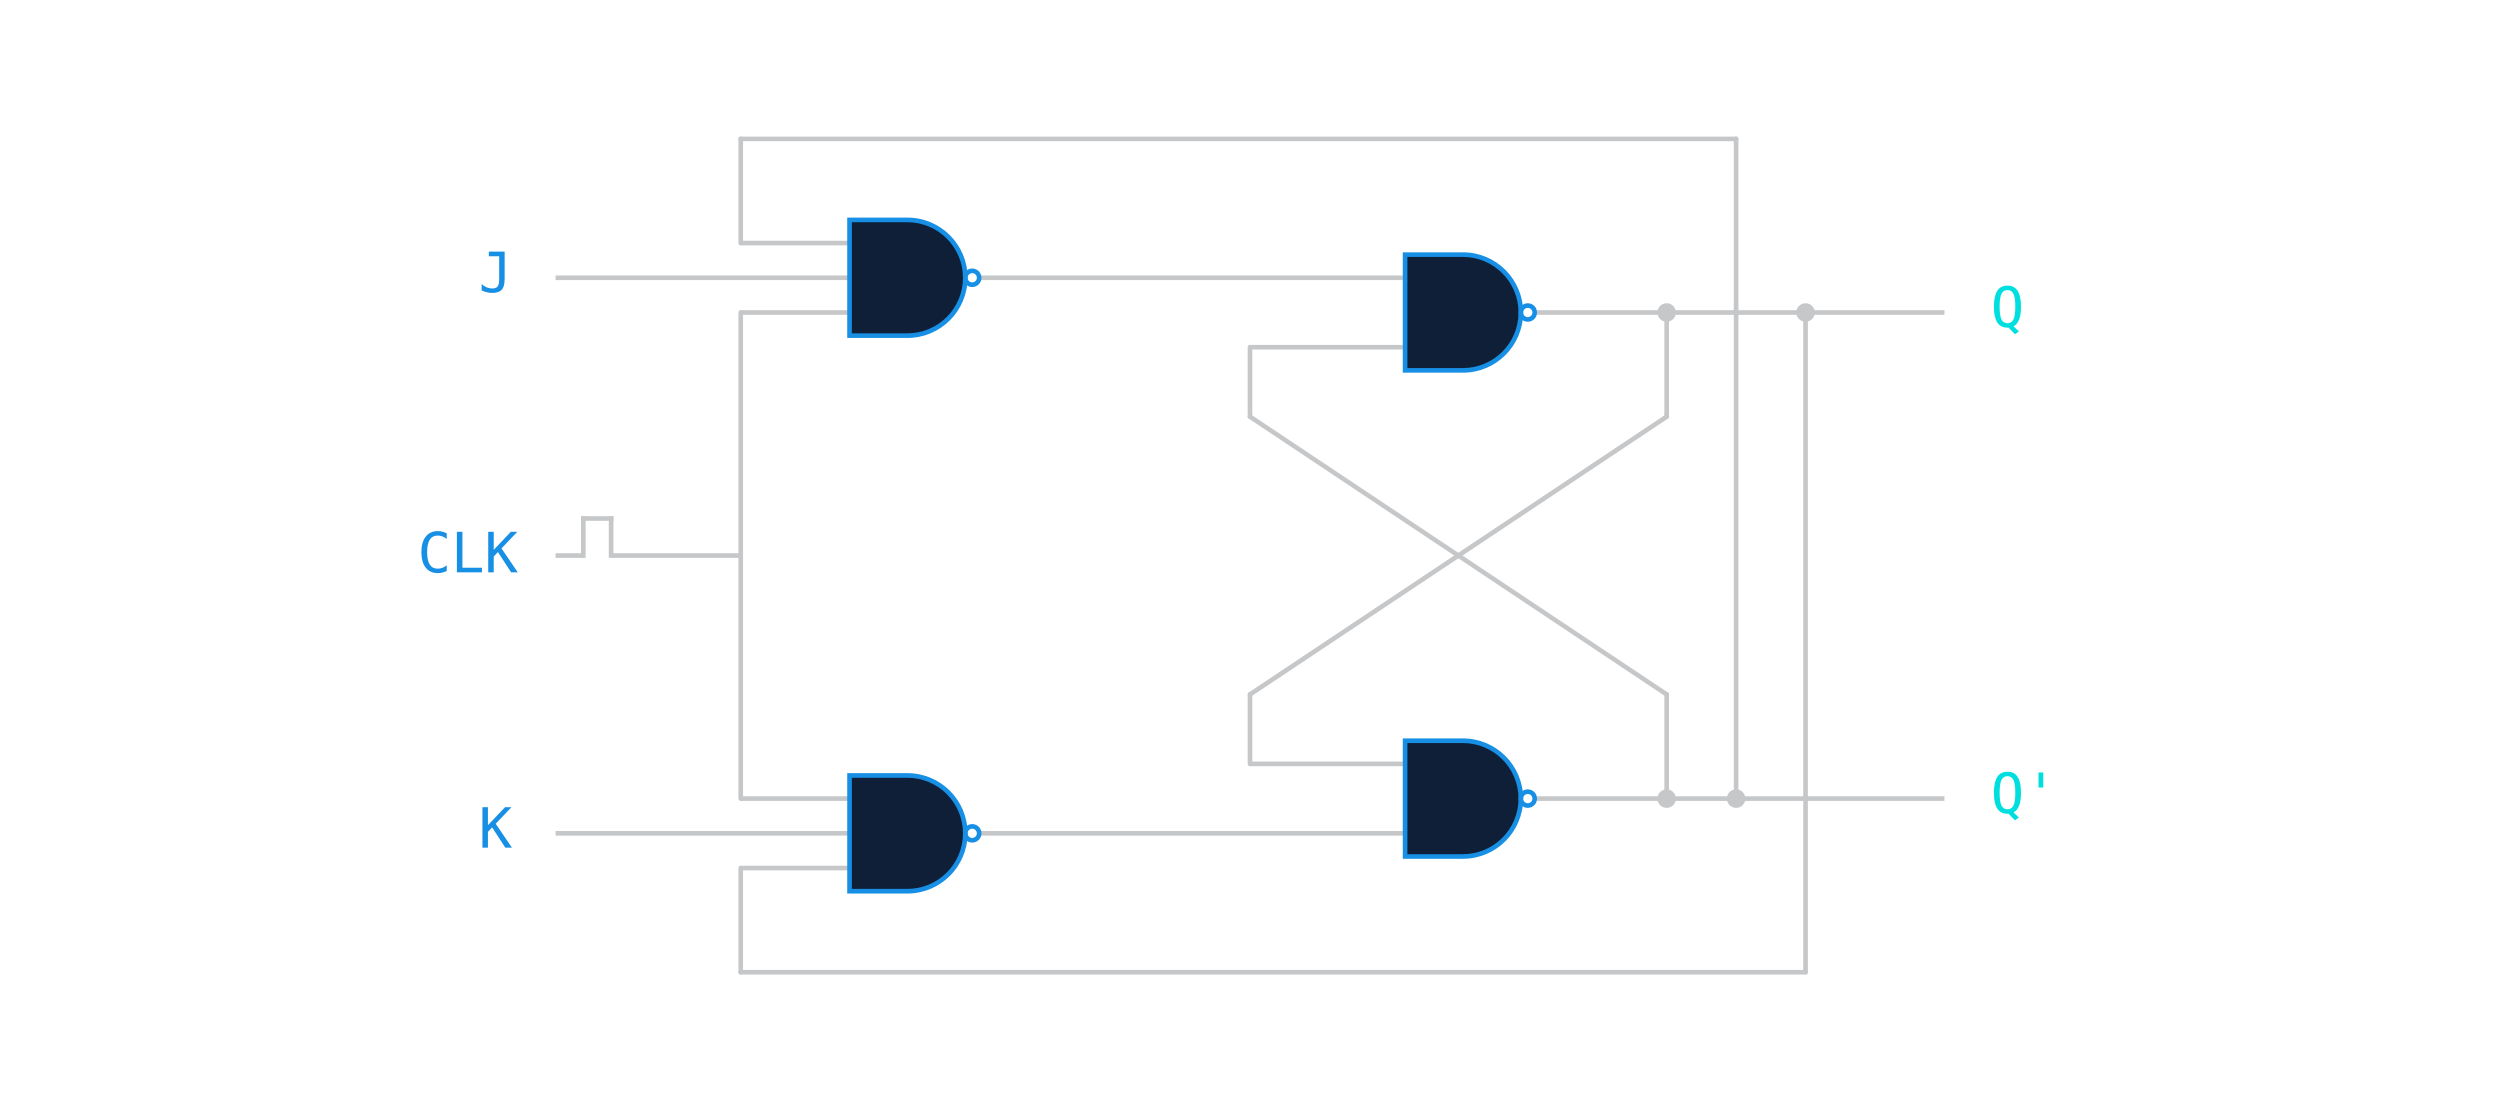
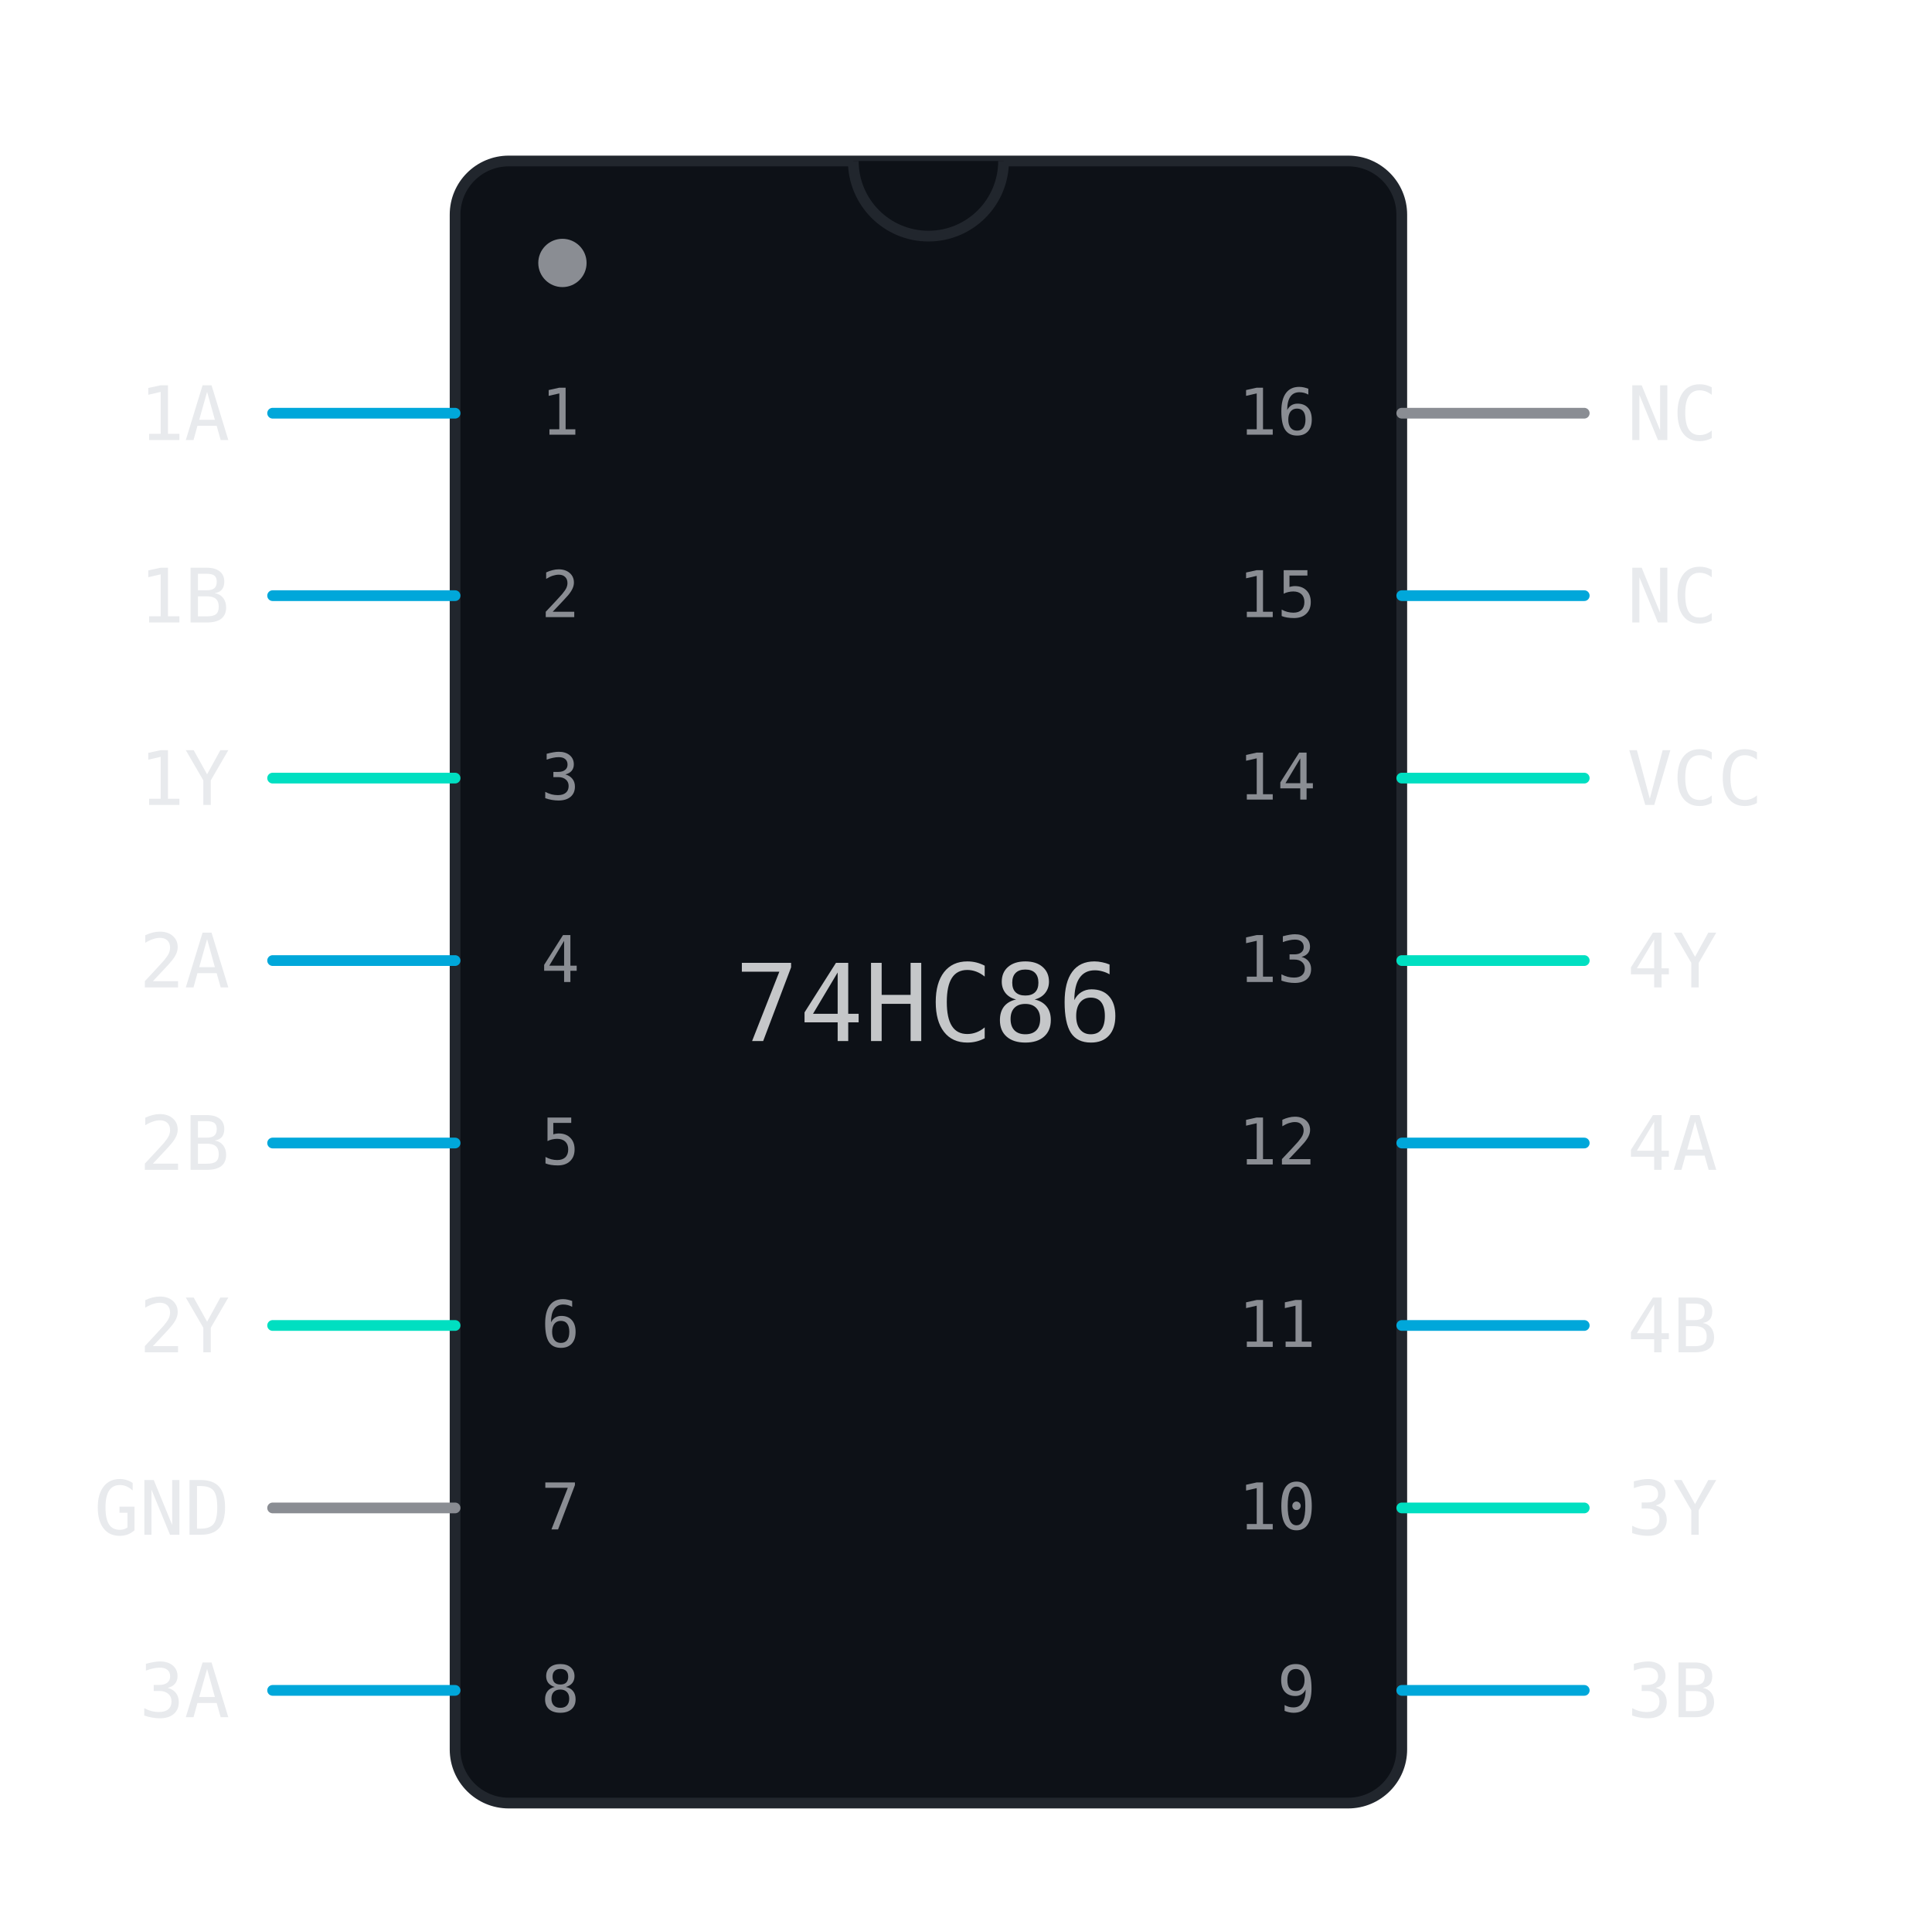
- <svg xmlns="http://www.w3.org/2000/svg" version="1.1" viewBox="0 0 1080 480">
-   <defs>
-     <style>
-       .st0, .st1, .st2 {
-         stroke: #c5c7c9;
-         stroke-miterlimit: 10;
-         stroke-width: 2px;
-       }
- 
-       .st0, .st1, .st2, .st3, .st4 {
-         fill: none;
-       }
- 
-       .st5, .st6 {
-         font-family: Consolas, Consolas;
-         font-size: 24px;
-       }
- 
-       .st5, .st7 {
-         fill: #168fe5;
-       }
- 
-       .st8 {
-         stroke: #e8eaed;
-         stroke-width: 1.5px;
-       }
- 
-       .st8, .st1, .st3, .st4 {
-         stroke-linecap: round;
-       }
- 
-       .st6, .st9 {
-         fill: #00dfdf;
-       }
- 
-       .st10, .st11 {
-         fill: #101f38;
-       }
- 
-       .st12, .st11, .st3 {
-         stroke: #168fe5;
-       }
- 
-       .st12, .st11, .st3, .st4 {
-         stroke-width: 1.6px;
-       }
- 
-       .st12, .st13 {
-         fill: #0d1117;
-       }
- 
-       .st9, .st4 {
-         stroke: #00dfdf;
-       }
- 
-       .st14 {
-         font-family: ArialMT, Arial;
-         font-size: 10px;
-       }
- 
-       .st14, .st15 {
-         fill: #c5c7c9;
-       }
- 
-       .st14, .st16 {
-         isolation: isolate;
-       }
- 
-       .st11, .st4 {
-         stroke-linejoin: round;
-       }
- 
-       .st17 {
-         display: none;
-       }
- 
-       .st2 {
-         stroke-linecap: square;
-       }
- 
-       .st16 {
-         fill: #e8eaed;
-         font-family: Arial-BoldMT, Arial;
-         font-size: 16px;
-         font-weight: 700;
-       }
-     </style>
-   </defs>
-   <g id="Layer_1" class="st17">
-     <rect class="st13" x="156" width="768" height="480" />
-     <path class="st4" d="M764,168v-90c0-6.67-3.33-10-10-10h-418c-6.67,0-10,3.33-10,10v22c0,5.33,2.67,8,8,8h24" />
-     <path class="st4" d="M788,258v138c0,6.67-3.33,10-10,10h-442c-6.67,0-10-3.33-10-10v-22c0-5.33,2.67-8,8-8h24" />
-     <path class="st4" d="M684,168v26c0,5.33-2.67,9.33-8,12l-126,58c-6.67,3.33-10,8.67-10,16v12c0,5.33,3.33,8,10,8h24" />
-     <path class="st4" d="M684,258v-30c0-5.33-2.67-9.33-8-12l-126-58c-6.67-3.33-10-8.67-10-16v-12c0-5.33,3.33-8,10-8h24" />
-     <text class="st16" transform="translate(188 155)">
-       <tspan x="0" y="0">J</tspan>
-     </text>
-     <circle class="st12" cx="214" cy="150" r="3.5" />
-     <path class="st3" d="M217.5,150h140.5" />
-     <path class="st3" d="M230,248h6v-8h6v8h8" />
-     <text class="st14" transform="translate(220.27 265)">
-       <tspan x="0" y="0">CLK</tspan>
-     </text>
-     <path class="st4" d="M250,248h76V108" />
-     <path class="st4" d="M326,248v118" />
-     <circle class="st9" cx="326" cy="248" r="2.5" />
-     <text class="st16" transform="translate(188 345)">
-       <tspan x="0" y="0">K</tspan>
-     </text>
-     <circle class="st12" cx="214" cy="340" r="3.5" />
-     <path class="st3" d="M217.5,340h140.5" />
-     <path class="st11" d="M358,96h23.16c.55,0,1.1.13,1.58.4,12.7,7.05,17.59,22.97,10.89,35.97-2.57,4.99-6.64,9.06-11.63,11.63h-24v-48Z" />
-     <circle class="st12" cx="412" cy="120" r="4" />
-     <path class="st4" d="M416,120h158" />
-     <path class="st11" d="M358,316h24c13.25,6.83,18.46,23.11,11.63,36.37-2.57,4.99-6.64,9.06-11.63,11.63h-24v-48Z" />
-     <circle class="st12" cx="412" cy="340" r="4" />
-     <path class="st4" d="M416,340h158" />
-     <path class="st11" d="M574,108h24c13.25,6.83,18.46,23.11,11.63,36.37-2.57,4.99-6.64,9.06-11.63,11.63h-24v-48Z" />
-     <circle class="st12" cx="628" cy="132" r="4" />
-     <path class="st4" d="M632,132h216" />
-     <path class="st11" d="M574,234h24c13.25,6.83,18.46,23.11,11.63,36.37-2.57,4.99-6.64,9.06-11.63,11.63h-24v-48Z" />
-     <circle class="st12" cx="628" cy="258" r="4" />
-     <path class="st4" d="M632,258h216" />
-     <circle class="st12" cx="848" cy="132" r="4" />
-     <text class="st16" transform="translate(864 138)">
-       <tspan x="0" y="0">Q</tspan>
-     </text>
-     <circle class="st12" cx="848" cy="258" r="4" />
-     <text class="st16" transform="translate(864 264)">
-       <tspan x="0" y="0">Q</tspan>
-     </text>
-     <path class="st8" d="M863,247h18" />
-     <circle class="st9" cx="684" cy="132" r="3" />
-     <circle class="st9" cx="764" cy="132" r="3" />
-     <circle class="st9" cx="684" cy="258" r="3" />
-     <circle class="st9" cx="788" cy="258" r="3" />
-   </g>
-   <g id="Layer_2">
-     <line class="st0" x1="423" y1="120" x2="608" y2="120" />
-     <line class="st0" x1="423" y1="360" x2="608" y2="360" />
-     <line class="st0" x1="664" y1="135" x2="840" y2="135" />
-     <line class="st0" x1="664" y1="345" x2="840" y2="345" />
-     <line class="st0" x1="608" y1="150" x2="540" y2="150" />
-     <line class="st0" x1="608" y1="330" x2="540" y2="330" />
-     <line class="st1" x1="540" y1="330" x2="540" y2="300" />
-     <line class="st1" x1="540" y1="150" x2="540" y2="180" />
-     <line class="st1" x1="720" y1="345" x2="720" y2="300" />
-     <line class="st1" x1="720" y1="180" x2="720" y2="135" />
-     <line class="st1" x1="540" y1="180" x2="720" y2="300" />
-     <line class="st1" x1="720" y1="180" x2="540" y2="300" />
-     <line class="st1" x1="750" y1="345" x2="750" y2="60" />
-     <line class="st0" x1="368" y1="120" x2="240" y2="120" />
-     <line class="st0" x1="368" y1="360" x2="240" y2="360" />
-     <line class="st1" x1="750" y1="60" x2="320" y2="60" />
-     <line class="st1" x1="320" y1="60" x2="320" y2="105" />
-     <line class="st0" x1="368" y1="105" x2="320" y2="105" />
-     <line class="st0" x1="368" y1="375" x2="320" y2="375" />
-     <line class="st0" x1="368" y1="135" x2="320" y2="135" />
-     <line class="st0" x1="368" y1="345" x2="320" y2="345" />
-     <line class="st1" x1="320" y1="135" x2="320" y2="345" />
-     <line class="st1" x1="320" y1="375" x2="320" y2="420" />
-     <line class="st1" x1="780" y1="420" x2="320" y2="420" />
-     <line class="st1" x1="780" y1="135" x2="780" y2="420" />
-     <g>
-       <path class="st10" d="M367,145v-50h25c13.79,0,25,11.21,25,25s-11.21,25-25,25h-25Z" />
-       <path class="st7" d="M392,96c13.25,0,24,10.75,24,24h0c0,13.25-10.75,24-24,24h-24v-48h24M392,94h-26v52h26c14.34,0,26-11.66,26-26s-11.66-26-26-26h0Z" />
-     </g>
-     <path class="st7" d="M420,118c1.1,0,2,.9,2,2s-.9,2-2,2-2-.9-2-2,.9-2,2-2M420,116c-2.21,0-4,1.79-4,4s1.79,4,4,4,4-1.79,4-4-1.79-4-4-4h0Z" />
-     <g>
-       <path class="st10" d="M367,385v-50h25c13.79,0,25,11.21,25,25s-11.21,25-25,25h-25Z" />
-       <path class="st7" d="M392,336c13.25,0,24,10.75,24,24h0c0,13.25-10.75,24-24,24h-24v-48h24M392,334h-26v52h26c14.34,0,26-11.66,26-26s-11.66-26-26-26h0Z" />
-     </g>
-     <path class="st7" d="M420,358c1.1,0,2,.9,2,2s-.9,2-2,2-2-.9-2-2,.9-2,2-2M420,356c-2.21,0-4,1.79-4,4s1.79,4,4,4,4-1.79,4-4-1.79-4-4-4h0Z" />
-     <g>
-       <path class="st10" d="M607,160v-50h25c13.79,0,25,11.21,25,25s-11.21,25-25,25h-25Z" />
-       <path class="st7" d="M632,111c13.25,0,24,10.75,24,24h0c0,13.25-10.75,24-24,24h-24v-48h24M632,109h-26v52h26c14.34,0,26-11.66,26-26s-11.66-26-26-26h0Z" />
-     </g>
-     <path class="st7" d="M660,133c1.1,0,2,.9,2,2s-.9,2-2,2-2-.9-2-2,.9-2,2-2M660,131c-2.21,0-4,1.79-4,4s1.79,4,4,4,4-1.79,4-4-1.79-4-4-4h0Z" />
-     <g>
-       <path class="st10" d="M607,370v-50h25c13.79,0,25,11.21,25,25s-11.21,25-25,25h-25Z" />
-       <path class="st7" d="M632,321c13.25,0,24,10.75,24,24h0c0,13.25-10.75,24-24,24h-24v-48h24M632,319h-26v52h26c14.34,0,26-11.66,26-26s-11.66-26-26-26h0Z" />
-     </g>
-     <path class="st7" d="M660,343c1.1,0,2,.9,2,2s-.9,2-2,2-2-.9-2-2,.9-2,2-2M660,341c-2.21,0-4,1.79-4,4s1.79,4,4,4,4-1.79,4-4-1.79-4-4-4h0Z" />
-     <circle class="st15" cx="720" cy="135" r="4" />
-     <circle class="st15" cx="720" cy="345" r="4" />
-     <circle class="st15" cx="750" cy="345" r="4" />
-     <circle class="st15" cx="780" cy="135" r="4" />
-     <line class="st0" x1="320" y1="240" x2="264" y2="240" />
-     <line class="st2" x1="264" y1="240" x2="264" y2="224" />
-     <line class="st2" x1="264" y1="224" x2="252" y2="224" />
-     <line class="st2" x1="252" y1="224" x2="252" y2="240" />
-     <line class="st0" x1="252" y1="240" x2="240" y2="240" />
-     <text class="st5" transform="translate(206.8 126.2)">
-       <tspan x="0" y="0">J</tspan>
-     </text>
-     <text class="st5" transform="translate(180.41 247.25)">
-       <tspan x="0" y="0">CLK</tspan>
-     </text>
-     <text class="st5" transform="translate(206.8 366.2)">
-       <tspan x="0" y="0">K</tspan>
-     </text>
-     <text class="st6" transform="translate(860 141.2)">
-       <tspan x="0" y="0">Q</tspan>
-     </text>
-     <text class="st6" transform="translate(860 351.2)">
-       <tspan x="0" y="0">Q'</tspan>
-     </text>
-   </g>
+ <svg xmlns="http://www.w3.org/2000/svg" viewBox="0 0 360 356" role="img" aria-label="74HC86 quad XOR gate binary-to-Gray code converter pinout">
+   <rect x="84.8" y="30" width="176.4" height="306" rx="10" ry="10" fill="#0d1117" stroke="#21262d" stroke-width="2" />
+   <path d="M159,30 A14,14 0 0 0 187,30" fill="#0d1117" stroke="#21262d" stroke-width="2" />
+   <circle cx="104.8" cy="49" r="4.5" fill="#8a8d93" />
+   <line x1="50.8" y1="77" x2="84.8" y2="77" stroke="#00a7da" stroke-width="2" stroke-linecap="round" />
+   <text x="100.8" y="81" fill="#8a8d93" font-family="Consolas" font-size="12">1</text>
+   <text x="42.8" y="82" fill="#e8eaed" font-family="Consolas" font-size="14" text-anchor="end">1A</text>
+   <line x1="50.8" y1="111" x2="84.8" y2="111" stroke="#00a7da" stroke-width="2" stroke-linecap="round" />
+   <text x="100.8" y="115" fill="#8a8d93" font-family="Consolas" font-size="12">2</text>
+   <text x="42.8" y="116" fill="#e8eaed" font-family="Consolas" font-size="14" text-anchor="end">1B</text>
+   <line x1="50.8" y1="145" x2="84.8" y2="145" stroke="#00dfc1" stroke-width="2" stroke-linecap="round" />
+   <text x="100.8" y="149" fill="#8a8d93" font-family="Consolas" font-size="12">3</text>
+   <text x="42.8" y="150" fill="#e8eaed" font-family="Consolas" font-size="14" text-anchor="end">1Y</text>
+   <line x1="50.8" y1="179" x2="84.8" y2="179" stroke="#00a7da" stroke-width="2" stroke-linecap="round" />
+   <text x="100.8" y="183" fill="#8a8d93" font-family="Consolas" font-size="12">4</text>
+   <text x="42.8" y="184" fill="#e8eaed" font-family="Consolas" font-size="14" text-anchor="end">2A</text>
+   <line x1="50.8" y1="213" x2="84.8" y2="213" stroke="#00a7da" stroke-width="2" stroke-linecap="round" />
+   <text x="100.8" y="217" fill="#8a8d93" font-family="Consolas" font-size="12">5</text>
+   <text x="42.8" y="218" fill="#e8eaed" font-family="Consolas" font-size="14" text-anchor="end">2B</text>
+   <line x1="50.8" y1="247" x2="84.8" y2="247" stroke="#00dfc1" stroke-width="2" stroke-linecap="round" />
+   <text x="100.8" y="251" fill="#8a8d93" font-family="Consolas" font-size="12">6</text>
+   <text x="42.8" y="252" fill="#e8eaed" font-family="Consolas" font-size="14" text-anchor="end">2Y</text>
+   <line x1="50.8" y1="281" x2="84.8" y2="281" stroke="#8a8d93" stroke-width="2" stroke-linecap="round" />
+   <text x="100.8" y="285" fill="#8a8d93" font-family="Consolas" font-size="12">7</text>
+   <text x="42.8" y="286" fill="#e8eaed" font-family="Consolas" font-size="14" text-anchor="end">GND</text>
+   <line x1="50.8" y1="315" x2="84.8" y2="315" stroke="#00a7da" stroke-width="2" stroke-linecap="round" />
+   <text x="100.8" y="319" fill="#8a8d93" font-family="Consolas" font-size="12">8</text>
+   <text x="42.8" y="320" fill="#e8eaed" font-family="Consolas" font-size="14" text-anchor="end">3A</text>
+   <line x1="295.2" y1="77" x2="261.2" y2="77" stroke="#8a8d93" stroke-width="2" stroke-linecap="round" />
+   <text x="245.2" y="81" fill="#8a8d93" font-family="Consolas" font-size="12" text-anchor="end">16</text>
+   <text x="303.2" y="82" fill="#e8eaed" font-family="Consolas" font-size="14">NC</text>
+   <line x1="295.2" y1="111" x2="261.2" y2="111" stroke="#00a7da" stroke-width="2" stroke-linecap="round" />
+   <text x="245.2" y="115" fill="#8a8d93" font-family="Consolas" font-size="12" text-anchor="end">15</text>
+   <text x="303.2" y="116" fill="#e8eaed" font-family="Consolas" font-size="14">NC</text>
+   <line x1="295.2" y1="145" x2="261.2" y2="145" stroke="#00dfc1" stroke-width="2" stroke-linecap="round" />
+   <text x="245.2" y="149" fill="#8a8d93" font-family="Consolas" font-size="12" text-anchor="end">14</text>
+   <text x="303.2" y="150" fill="#e8eaed" font-family="Consolas" font-size="14">VCC</text>
+   <line x1="295.2" y1="179" x2="261.2" y2="179" stroke="#00dfc1" stroke-width="2" stroke-linecap="round" />
+   <text x="245.2" y="183" fill="#8a8d93" font-family="Consolas" font-size="12" text-anchor="end">13</text>
+   <text x="303.2" y="184" fill="#e8eaed" font-family="Consolas" font-size="14">4Y</text>
+   <line x1="295.2" y1="213" x2="261.2" y2="213" stroke="#00a7da" stroke-width="2" stroke-linecap="round" />
+   <text x="245.2" y="217" fill="#8a8d93" font-family="Consolas" font-size="12" text-anchor="end">12</text>
+   <text x="303.2" y="218" fill="#e8eaed" font-family="Consolas" font-size="14">4A</text>
+   <line x1="295.2" y1="247" x2="261.2" y2="247" stroke="#00a7da" stroke-width="2" stroke-linecap="round" />
+   <text x="245.2" y="251" fill="#8a8d93" font-family="Consolas" font-size="12" text-anchor="end">11</text>
+   <text x="303.2" y="252" fill="#e8eaed" font-family="Consolas" font-size="14">4B</text>
+   <line x1="295.2" y1="281" x2="261.2" y2="281" stroke="#00dfc1" stroke-width="2" stroke-linecap="round" />
+   <text x="245.2" y="285" fill="#8a8d93" font-family="Consolas" font-size="12" text-anchor="end">10</text>
+   <text x="303.2" y="286" fill="#e8eaed" font-family="Consolas" font-size="14">3Y</text>
+   <line x1="295.2" y1="315" x2="261.2" y2="315" stroke="#00a7da" stroke-width="2" stroke-linecap="round" />
+   <text x="245.2" y="319" fill="#8a8d93" font-family="Consolas" font-size="12" text-anchor="end">9</text>
+   <text x="303.2" y="320" fill="#e8eaed" font-family="Consolas" font-size="14">3B</text>
+   <text x="173" y="194" fill="#c5c7c9" font-family="Consolas" font-size="20" font-weight="400" text-anchor="middle">74HC86</text>
</svg>
